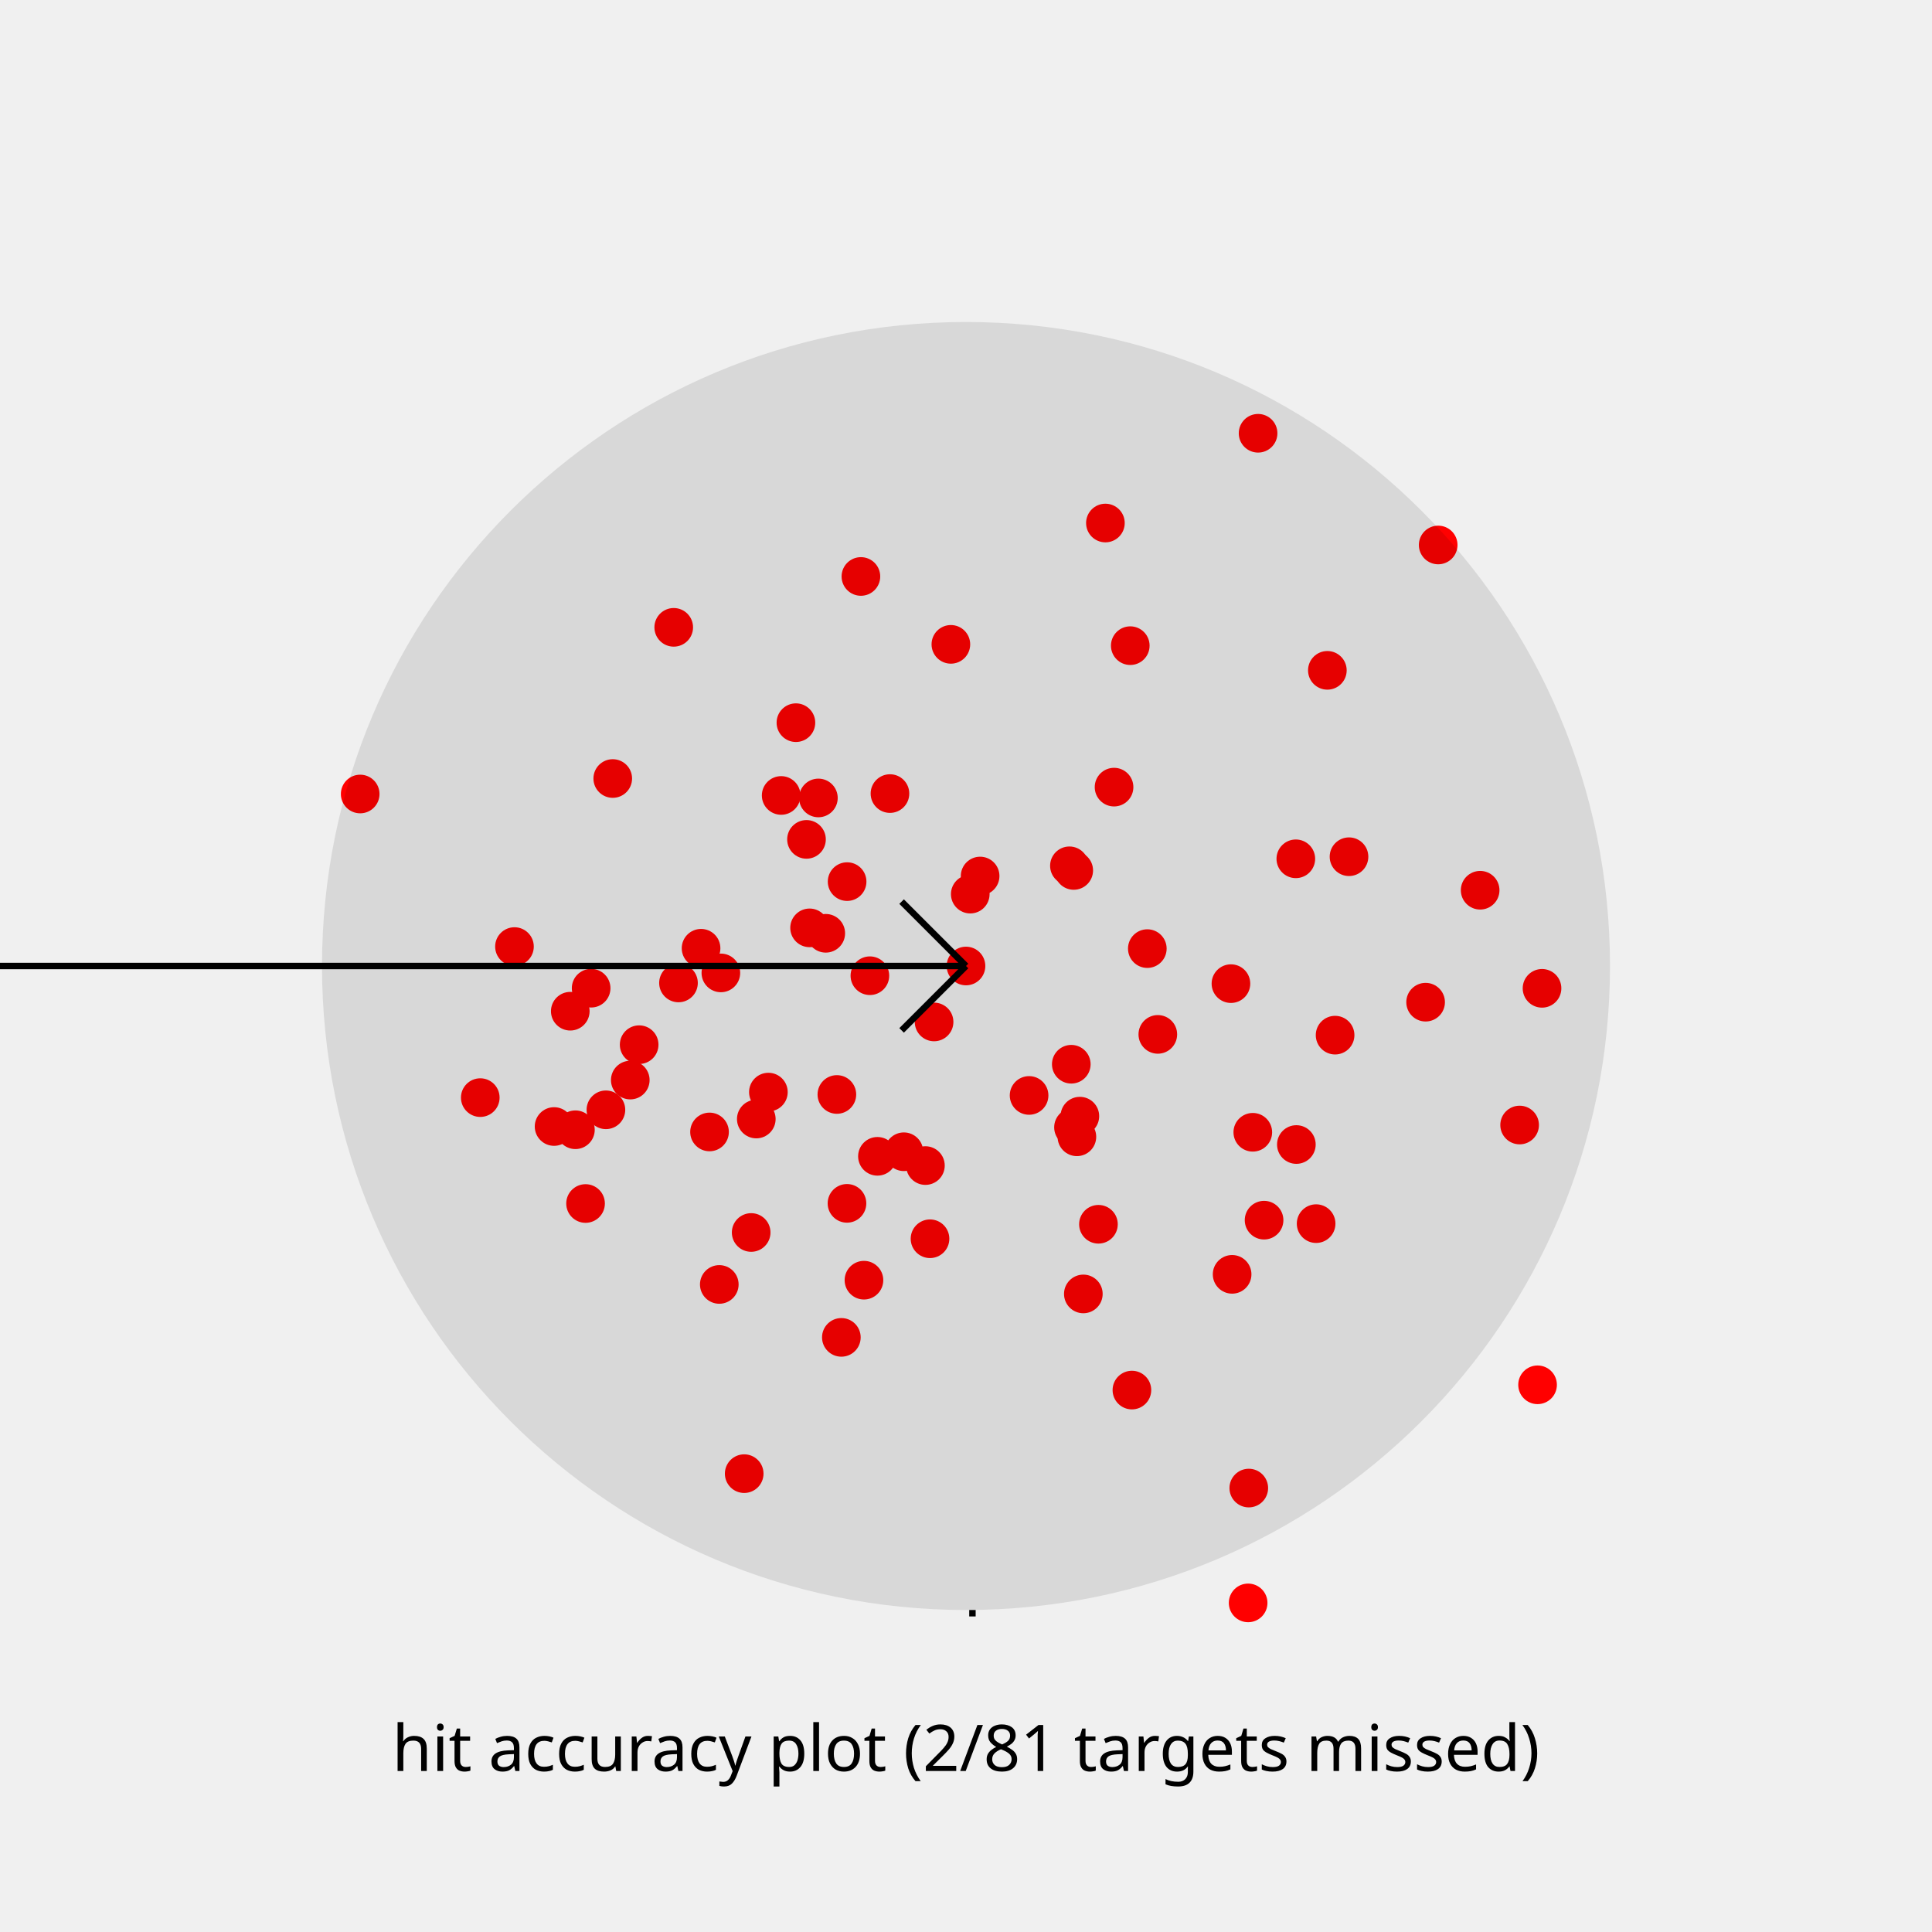
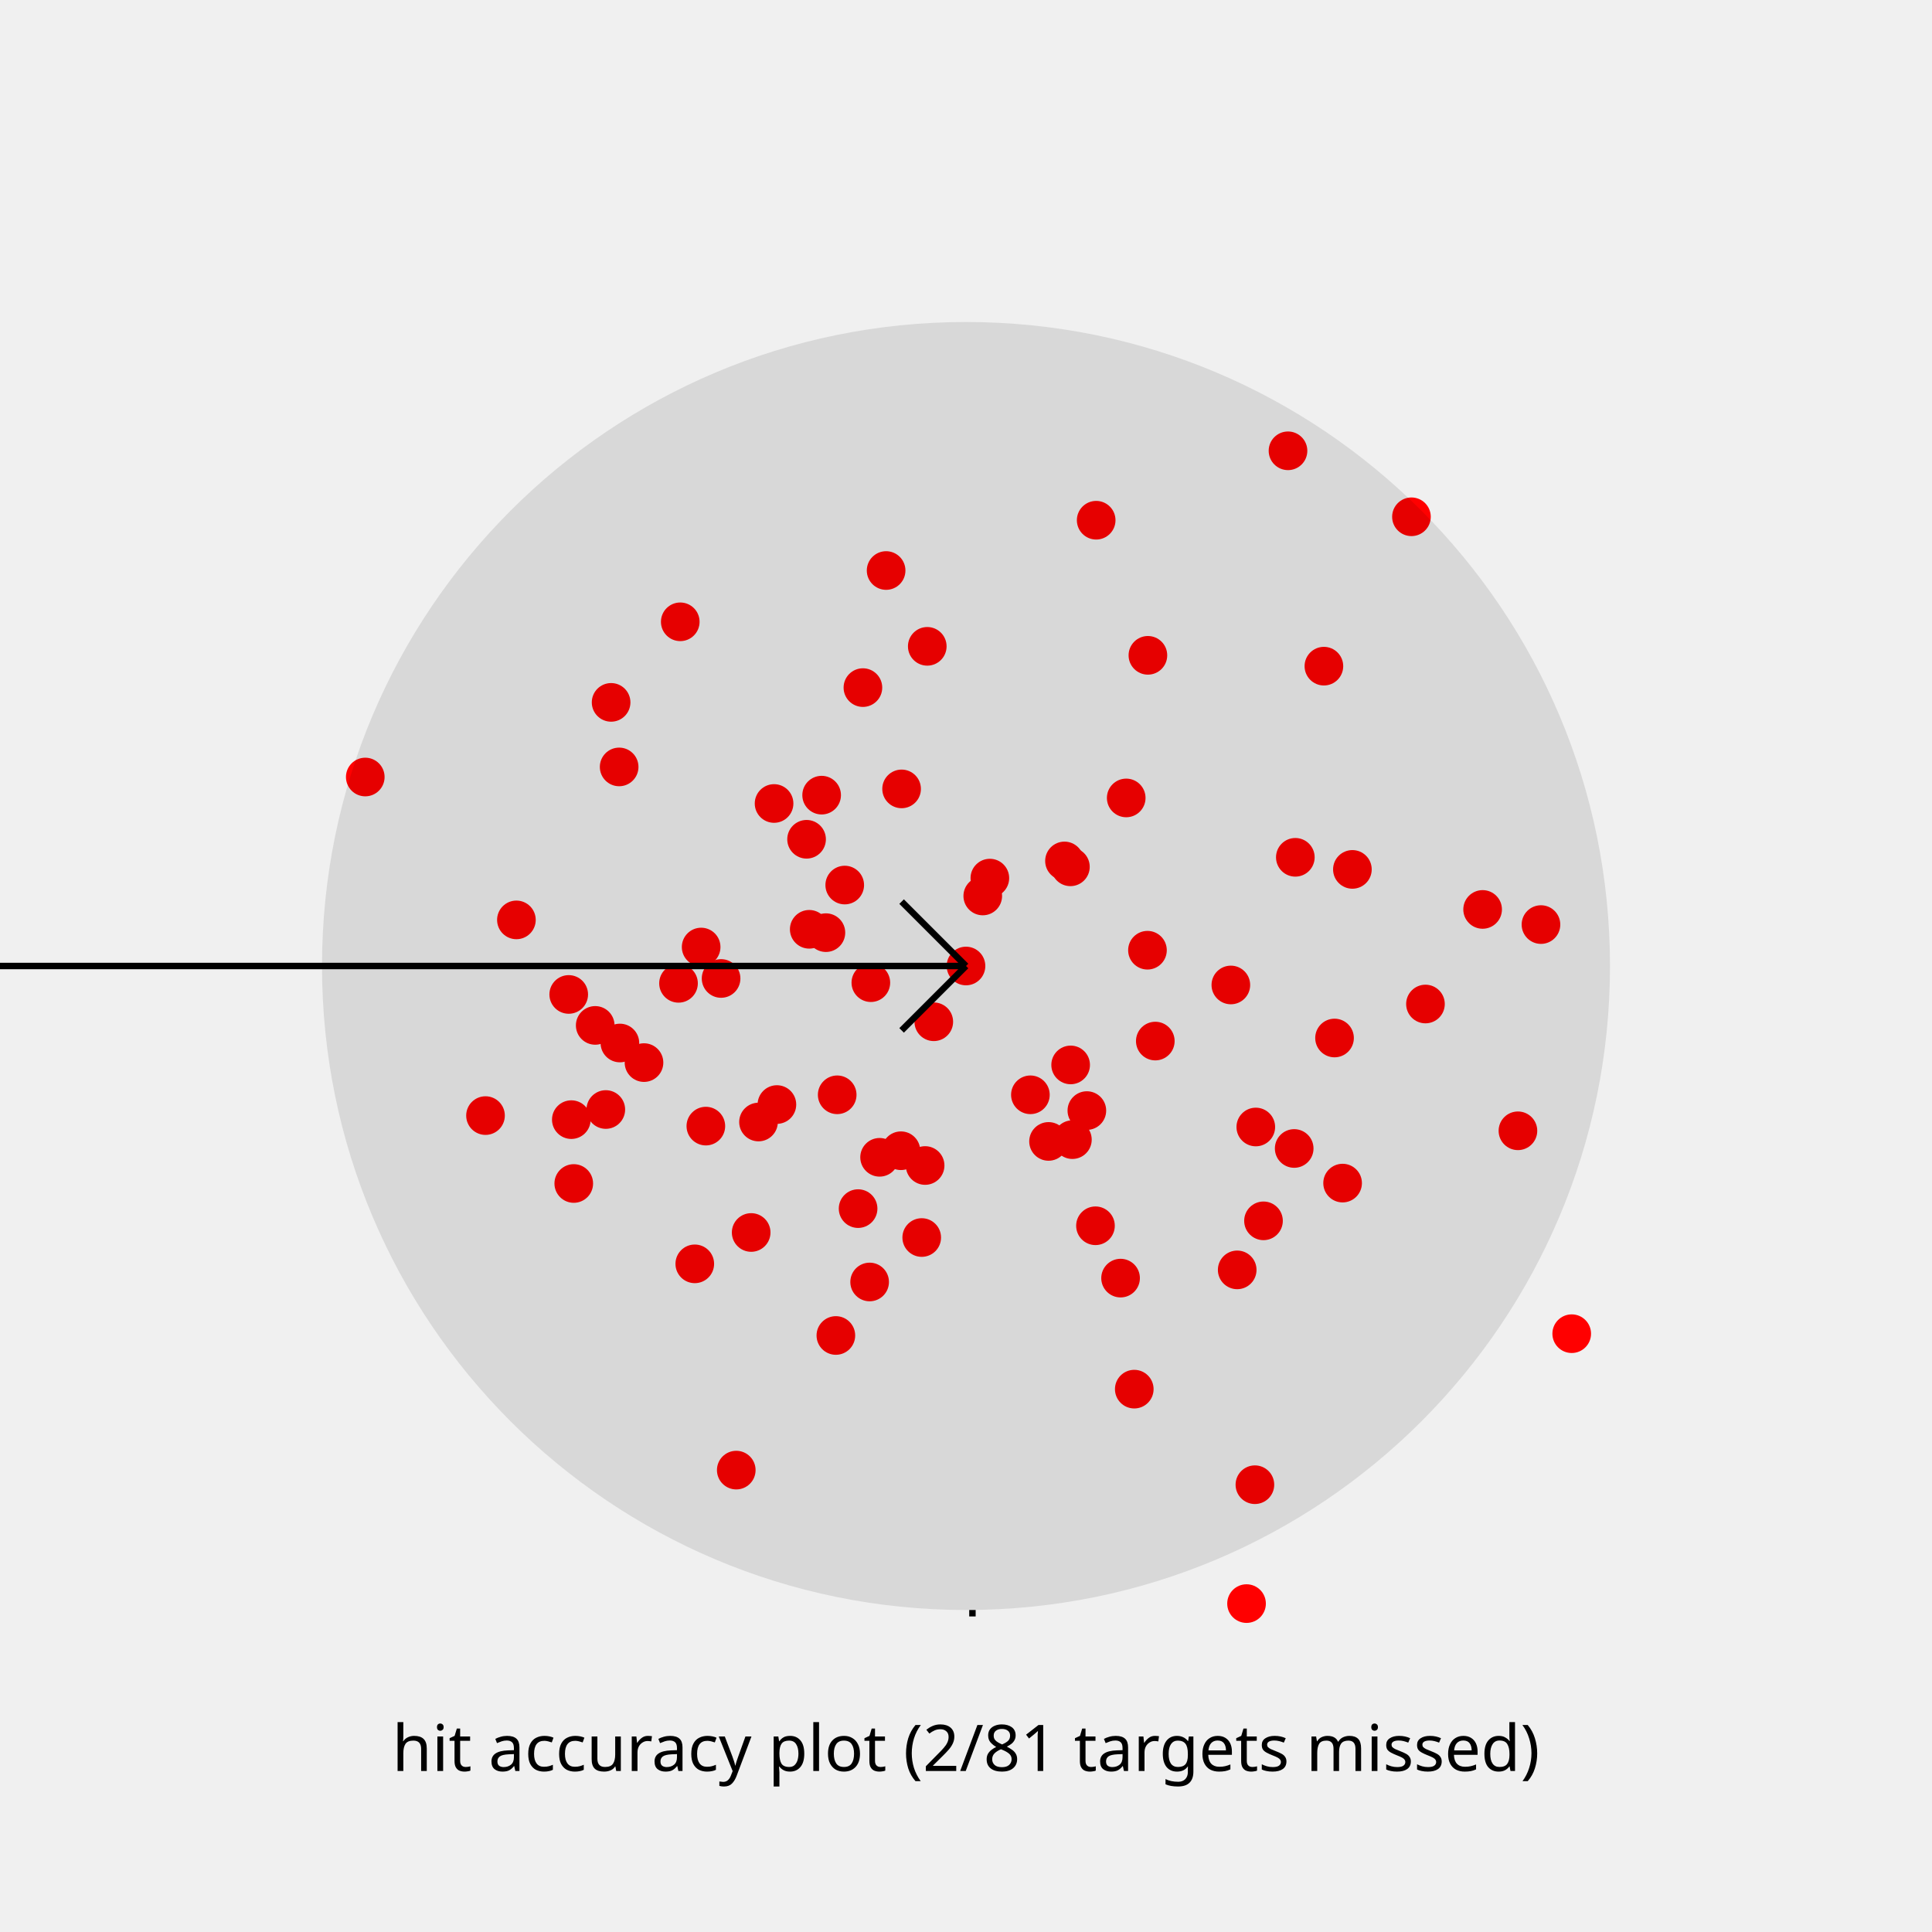
<svg xmlns="http://www.w3.org/2000/svg" width="300" height="300" x="0" y="0" fill="white">
  <g transform="translate(150,150 )">
    <circle class="hit" cx="-33.358" cy="41.38" r="3" style="fill: red; opacity: 1;" />
-     <circle class="hit" cx="-60.65" cy="25.428" r="3" style="fill: red; opacity: 1;" />
-     <circle class="hit" cx="-39.824" cy="25.769" r="3" style="fill: red; opacity: 1;" />
-     <circle class="hit" cx="-45.383" cy="-52.587" r="3" style="fill: red; opacity: 1;" />
-     <circle class="hit" cx="44.534" cy="25.82" r="3" style="fill: red; opacity: 1;" />
-     <circle class="hit" cx="71.368" cy="5.618" r="3" style="fill: red; opacity: 1;" />
-     <circle class="hit" cx="-24.288" cy="-5.922" r="3" style="fill: red; opacity: 1;" />
-     <circle class="hit" cx="-6.301" cy="30.989" r="3" style="fill: red; opacity: 1;" />
-     <circle class="hit" cx="-9.648" cy="28.843" r="3" style="fill: red; opacity: 1;" />
-     <circle class="hit" cx="85.967" cy="24.693" r="3" style="fill: red; opacity: 1;" />
-     <circle class="hit" cx="-44.644" cy="2.632" r="3" style="fill: red; opacity: 1;" />
-     <circle class="hit" cx="-21.776" cy="-5.079" r="3" style="fill: red; opacity: 1;" />
-     <circle class="hit" cx="-24.768" cy="-19.661" r="3" style="fill: red; opacity: 1;" />
-     <circle class="hit" cx="-20.051" cy="19.949" r="3" style="fill: red; opacity: 1;" />
-     <circle class="hit" cx="16.349" cy="15.254" r="3" style="fill: red; opacity: 1;" />
-     <circle class="hit" cx="46.285" cy="39.467" r="3" style="fill: red; opacity: 1;" />
-     <circle class="hit" cx="-4.956" cy="8.686" r="3" style="fill: red; opacity: 1;" />
-     <circle class="hit" cx="43.81" cy="98.897" r="3" style="fill: red; opacity: 1;" />
-     <circle class="hit" cx="-75.423" cy="20.437" r="3" style="fill: red; opacity: 1;" />
-     <circle class="hit" cx="2.194" cy="-13.971" r="3" style="fill: red; opacity: 1;" />
-     <circle class="hit" cx="-18.461" cy="-13.103" r="3" style="fill: red; opacity: 1;" />
-     <circle class="hit" cx="-13.752" cy="29.553" r="3" style="fill: red; opacity: 1;" />
-     <circle class="hit" cx="-11.807" cy="-26.774" r="3" style="fill: red; opacity: 1;" />
-     <circle class="hit" cx="17.681" cy="23.316" r="3" style="fill: red; opacity: 1;" />
-     <circle class="hit" cx="-94.07" cy="-26.707" r="3" style="fill: red; opacity: 1;" />
-     <circle class="hit" cx="20.566" cy="40.104" r="3" style="fill: red; opacity: 1;" />
-     <circle class="hit" cx="-70.113" cy="-3.018" r="3" style="fill: red; opacity: 1;" />
-     <circle class="hit" cx="-22.92" cy="-26.095" r="3" style="fill: red; opacity: 1;" />
-     <circle class="hit" cx="-15.845" cy="48.787" r="3" style="fill: red; opacity: 1;" />
-     <circle class="hit" cx="-59.075" cy="36.881" r="3" style="fill: red; opacity: 1;" />
-     <circle class="hit" cx="25.509" cy="-49.742" r="3" style="fill: red; opacity: 1;" />
-     <circle class="hit" cx="-50.752" cy="12.218" r="3" style="fill: red; opacity: 1;" />
-     <circle class="hit" cx="-54.852" cy="-29.112" r="3" style="fill: red; opacity: 1;" />
-     <circle class="hit" cx="56.112" cy="-45.91" r="3" style="fill: red; opacity: 1;" />
-     <circle class="hit" cx="73.321" cy="-65.376" r="3" style="fill: red; opacity: 1;" />
-     <circle class="hit" cx="88.753" cy="65.032" r="3" style="fill: red; opacity: 1;" />
-     <circle class="hit" cx="-28.7" cy="-26.482" r="3" style="fill: red; opacity: 1;" />
-     <circle class="hit" cx="-32.562" cy="23.763" r="3" style="fill: red; opacity: 1;" />
-     <circle class="hit" cx="29.786" cy="10.619" r="3" style="fill: red; opacity: 1;" />
-     <circle class="hit" cx="-55.914" cy="22.331" r="3" style="fill: red; opacity: 1;" />
+     <circle class="hit" cx="-61.285" cy="23.856" r="3" style="fill: red; opacity: 1;" />
+     <circle class="hit" cx="-40.396" cy="24.862" r="3" style="fill: red; opacity: 1;" />
+     <circle class="hit" cx="-44.369" cy="-53.446" r="3" style="fill: red; opacity: 1;" />
+     <circle class="hit" cx="45" cy="25" r="3" style="fill: red; opacity: 1;" />
+     <circle class="hit" cx="71.345" cy="5.903" r="3" style="fill: red; opacity: 1;" />
+     <circle class="hit" cx="-24.342" cy="-5.698" r="3" style="fill: red; opacity: 1;" />
+     <circle class="hit" cx="-6.348" cy="30.979" r="3" style="fill: red; opacity: 1;" />
+     <circle class="hit" cx="-10.104" cy="28.686" r="3" style="fill: red; opacity: 1;" />
+     <circle class="hit" cx="85.704" cy="25.589" r="3" style="fill: red; opacity: 1;" />
+     <circle class="hit" cx="-44.64" cy="2.692" r="3" style="fill: red; opacity: 1;" />
+     <circle class="hit" cx="-21.753" cy="-5.178" r="3" style="fill: red; opacity: 1;" />
+     <circle class="hit" cx="-24.755" cy="-19.677" r="3" style="fill: red; opacity: 1;" />
+     <circle class="hit" cx="-20" cy="20" r="3" style="fill: red; opacity: 1;" />
+     <circle class="hit" cx="16.249" cy="15.361" r="3" style="fill: red; opacity: 1;" />
+     <circle class="hit" cx="46.196" cy="39.571" r="3" style="fill: red; opacity: 1;" />
+     <circle class="hit" cx="-5.002" cy="8.659" r="3" style="fill: red; opacity: 1;" />
+     <circle class="hit" cx="43.563" cy="99.006" r="3" style="fill: red; opacity: 1;" />
+     <circle class="hit" cx="-74.61" cy="23.228" r="3" style="fill: red; opacity: 1;" />
+     <circle class="hit" cx="3.704" cy="-13.648" r="3" style="fill: red; opacity: 1;" />
+     <circle class="hit" cx="-18.829" cy="-12.569" r="3" style="fill: red; opacity: 1;" />
+     <circle class="hit" cx="-13.417" cy="29.706" r="3" style="fill: red; opacity: 1;" />
+     <circle class="hit" cx="-10" cy="-27.5" r="3" style="fill: red; opacity: 1;" />
+     <circle class="hit" cx="18.767" cy="22.451" r="3" style="fill: red; opacity: 1;" />
+     <circle class="hit" cx="-93.281" cy="-29.345" r="3" style="fill: red; opacity: 1;" />
+     <circle class="hit" cx="20.105" cy="40.337" r="3" style="fill: red; opacity: 1;" />
+     <circle class="hit" cx="-69.812" cy="-7.159" r="3" style="fill: red; opacity: 1;" />
+     <circle class="hit" cx="-22.416" cy="-26.529" r="3" style="fill: red; opacity: 1;" />
+     <circle class="hit" cx="-14.963" cy="49.065" r="3" style="fill: red; opacity: 1;" />
+     <circle class="hit" cx="-60.906" cy="33.772" r="3" style="fill: red; opacity: 1;" />
+     <circle class="hit" cx="28.246" cy="-48.241" r="3" style="fill: red; opacity: 1;" />
+     <circle class="hit" cx="-50" cy="15" r="3" style="fill: red; opacity: 1;" />
+     <circle class="hit" cx="-53.858" cy="-30.912" r="3" style="fill: red; opacity: 1;" />
+     <circle class="hit" cx="55.575" cy="-46.558" r="3" style="fill: red; opacity: 1;" />
+     <circle class="hit" cx="69.17" cy="-69.754" r="3" style="fill: red; opacity: 1;" />
+     <circle class="hit" cx="94.056" cy="57.094" r="3" style="fill: red; opacity: 1;" />
+     <circle class="hit" cx="-29.803" cy="-25.234" r="3" style="fill: red; opacity: 1;" />
+     <circle class="hit" cx="-32.219" cy="24.227" r="3" style="fill: red; opacity: 1;" />
+     <circle class="hit" cx="29.396" cy="11.657" r="3" style="fill: red; opacity: 1;" />
+     <circle class="hit" cx="-55.931" cy="22.286" r="3" style="fill: red; opacity: 1;" />
    <circle class="hit" cx="0" cy="0" r="3" style="fill: red; opacity: 1;" />
    <circle class="hit" cx="352.437" cy="-10.648" r="3" style="fill: red; opacity: 1;" />
-     <circle class="hit" cx="-58.208" cy="3.446" r="3" style="fill: red; opacity: 1;" />
-     <circle class="hit" cx="-5.588" cy="42.353" r="3" style="fill: red; opacity: 1;" />
-     <circle class="hit" cx="-61.447" cy="7.02" r="3" style="fill: red; opacity: 1;" />
-     <circle class="hit" cx="41.14" cy="2.739" r="3" style="fill: red; opacity: 1;" />
-     <circle class="hit" cx="25.763" cy="65.85" r="3" style="fill: red; opacity: 1;" />
-     <circle class="hit" cx="17.22" cy="26.523" r="3" style="fill: red; opacity: 1;" />
-     <circle class="hit" cx="16.06" cy="-15.558" r="3" style="fill: red; opacity: 1;" />
-     <circle class="hit" cx="9.796" cy="20.1" r="3" style="fill: red; opacity: 1;" />
-     <circle class="hit" cx="57.313" cy="10.737" r="3" style="fill: red; opacity: 1;" />
-     <circle class="hit" cx="51.215" cy="-16.645" r="3" style="fill: red; opacity: 1;" />
-     <circle class="hit" cx="41.323" cy="47.879" r="3" style="fill: red; opacity: 1;" />
-     <circle class="hit" cx="-19.354" cy="57.667" r="3" style="fill: red; opacity: 1;" />
-     <circle class="hit" cx="-41.139" cy="-2.756" r="3" style="fill: red; opacity: 1;" />
-     <circle class="hit" cx="51.299" cy="27.721" r="3" style="fill: red; opacity: 1;" />
-     <circle class="hit" cx="28.155" cy="-2.7" r="3" style="fill: red; opacity: 1;" />
-     <circle class="hit" cx="43.911" cy="81.067" r="3" style="fill: red; opacity: 1;" />
-     <circle class="hit" cx="45.355" cy="-82.722" r="3" style="fill: red; opacity: 1;" />
-     <circle class="hit" cx="16.729" cy="-14.837" r="3" style="fill: red; opacity: 1;" />
-     <circle class="hit" cx="21.647" cy="-68.785" r="3" style="fill: red; opacity: 1;" />
-     <circle class="hit" cx="-2.349" cy="-49.945" r="3" style="fill: red; opacity: 1;" />
-     <circle class="hit" cx="-18.481" cy="36.857" r="3" style="fill: red; opacity: 1;" />
-     <circle class="hit" cx="-14.924" cy="1.509" r="3" style="fill: red; opacity: 1;" />
-     <circle class="hit" cx="-34.441" cy="78.828" r="3" style="fill: red; opacity: 1;" />
-     <circle class="hit" cx="0.663" cy="-11.161" r="3" style="fill: red; opacity: 1;" />
-     <circle class="hit" cx="-38.064" cy="1.073" r="3" style="fill: red; opacity: 1;" />
-     <circle class="hit" cx="59.473" cy="-16.969" r="3" style="fill: red; opacity: 1;" />
-     <circle class="hit" cx="-30.685" cy="19.581" r="3" style="fill: red; opacity: 1;" />
-     <circle class="hit" cx="-16.318" cy="-60.487" r="3" style="fill: red; opacity: 1;" />
-     <circle class="hit" cx="18.221" cy="50.921" r="3" style="fill: red; opacity: 1;" />
-     <circle class="hit" cx="22.99" cy="-27.775" r="3" style="fill: red; opacity: 1;" />
-     <circle class="hit" cx="-52.13" cy="17.713" r="3" style="fill: red; opacity: 1;" />
-     <circle class="hit" cx="16.692" cy="25.053" r="3" style="fill: red; opacity: 1;" />
-     <circle class="hit" cx="-38.308" cy="49.447" r="3" style="fill: red; opacity: 1;" />
-     <circle class="hit" cx="-26.41" cy="-37.783" r="3" style="fill: red; opacity: 1;" />
-     <circle class="hit" cx="-208.419" cy="-11.133" r="3" style="fill: red; opacity: 1;" />
-     <circle class="hit" cx="-63.963" cy="24.925" r="3" style="fill: red; opacity: 1;" />
-     <circle class="hit" cx="89.445" cy="3.467" r="3" style="fill: red; opacity: 1;" />
-     <circle class="hit" cx="54.367" cy="40.006" r="3" style="fill: red; opacity: 1;" />
-     <circle class="hit" cx="79.838" cy="-11.765" r="3" style="fill: red; opacity: 1;" />
+     <circle class="hit" cx="-57.575" cy="9.224" r="3" style="fill: red; opacity: 1;" />
+     <circle class="hit" cx="-6.875" cy="42.163" r="3" style="fill: red; opacity: 1;" />
+     <circle class="hit" cx="-61.689" cy="4.417" r="3" style="fill: red; opacity: 1;" />
+     <circle class="hit" cx="41.126" cy="2.945" r="3" style="fill: red; opacity: 1;" />
+     <circle class="hit" cx="26.13" cy="65.706" r="3" style="fill: red; opacity: 1;" />
+     <circle class="hit" cx="16.522" cy="26.963" r="3" style="fill: red; opacity: 1;" />
+     <circle class="hit" cx="16.213" cy="-15.4" r="3" style="fill: red; opacity: 1;" />
+     <circle class="hit" cx="10" cy="20" r="3" style="fill: red; opacity: 1;" />
+     <circle class="hit" cx="57.227" cy="11.181" r="3" style="fill: red; opacity: 1;" />
+     <circle class="hit" cx="51.139" cy="-16.877" r="3" style="fill: red; opacity: 1;" />
+     <circle class="hit" cx="42.112" cy="47.186" r="3" style="fill: red; opacity: 1;" />
+     <circle class="hit" cx="-20.207" cy="57.373" r="3" style="fill: red; opacity: 1;" />
+     <circle class="hit" cx="-41.126" cy="-2.945" r="3" style="fill: red; opacity: 1;" />
+     <circle class="hit" cx="50.962" cy="28.335" r="3" style="fill: red; opacity: 1;" />
+     <circle class="hit" cx="28.178" cy="-2.45" r="3" style="fill: red; opacity: 1;" />
+     <circle class="hit" cx="44.861" cy="80.545" r="3" style="fill: red; opacity: 1;" />
+     <circle class="hit" cx="50" cy="-80" r="3" style="fill: red; opacity: 1;" />
+     <circle class="hit" cx="15.293" cy="-16.313" r="3" style="fill: red; opacity: 1;" />
+     <circle class="hit" cx="20.215" cy="-69.22" r="3" style="fill: red; opacity: 1;" />
+     <circle class="hit" cx="-6.014" cy="-49.637" r="3" style="fill: red; opacity: 1;" />
+     <circle class="hit" cx="-16.755" cy="37.673" r="3" style="fill: red; opacity: 1;" />
+     <circle class="hit" cx="-14.775" cy="2.589" r="3" style="fill: red; opacity: 1;" />
+     <circle class="hit" cx="-35.673" cy="78.278" r="3" style="fill: red; opacity: 1;" />
+     <circle class="hit" cx="2.603" cy="-10.873" r="3" style="fill: red; opacity: 1;" />
+     <circle class="hit" cx="-38.03" cy="1.937" r="3" style="fill: red; opacity: 1;" />
+     <circle class="hit" cx="60" cy="-15" r="3" style="fill: red; opacity: 1;" />
+     <circle class="hit" cx="-29.363" cy="21.513" r="3" style="fill: red; opacity: 1;" />
+     <circle class="hit" cx="-12.404" cy="-61.41" r="3" style="fill: red; opacity: 1;" />
+     <circle class="hit" cx="24.003" cy="48.465" r="3" style="fill: red; opacity: 1;" />
+     <circle class="hit" cx="24.879" cy="-26.097" r="3" style="fill: red; opacity: 1;" />
+     <circle class="hit" cx="-53.743" cy="11.957" r="3" style="fill: red; opacity: 1;" />
+     <circle class="hit" cx="12.817" cy="27.239" r="3" style="fill: red; opacity: 1;" />
+     <circle class="hit" cx="-42.114" cy="46.249" r="3" style="fill: red; opacity: 1;" />
+     <circle class="hit" cx="-16.007" cy="-43.229" r="3" style="fill: red; opacity: 1;" />
+     <circle class="hit" cx="-207.5" cy="22.5" r="3" style="fill: red; opacity: 1;" />
+     <circle class="hit" cx="-55.107" cy="-40.935" r="3" style="fill: red; opacity: 1;" />
+     <circle class="hit" cx="89.281" cy="-6.432" r="3" style="fill: red; opacity: 1;" />
+     <circle class="hit" cx="58.479" cy="33.711" r="3" style="fill: red; opacity: 1;" />
+     <circle class="hit" cx="80.221" cy="-8.784" r="3" style="fill: red; opacity: 1;" />
    <circle cx="0" cy="0" r="100" fill="rgb(0,0,0)" style="opacity: 0.1;" />
    <line stroke="rgb(0,0,0)" x1="0" y1="0" x2="-150" y2="0" />
    <line stroke="rgb(0,0,0)" x1="0" y1="0" x2="-10" y2="-10" />
    <line stroke="rgb(0,0,0)" x1="0" y1="0" x2="-10" y2="10" />
    <g class="axis" transform="translate(0,100)" fill="none" font-size="10" font-family="sans-serif" text-anchor="middle">
      <path class="domain" stroke="currentColor" d="M0.5,0.5H1.5" />
      <text x="0" y="25" fill="rgb(0,0,0)" style="text-anchor: middle;">hit accuracy plot (2/81 targets missed)</text>
    </g>
  </g>
</svg>
